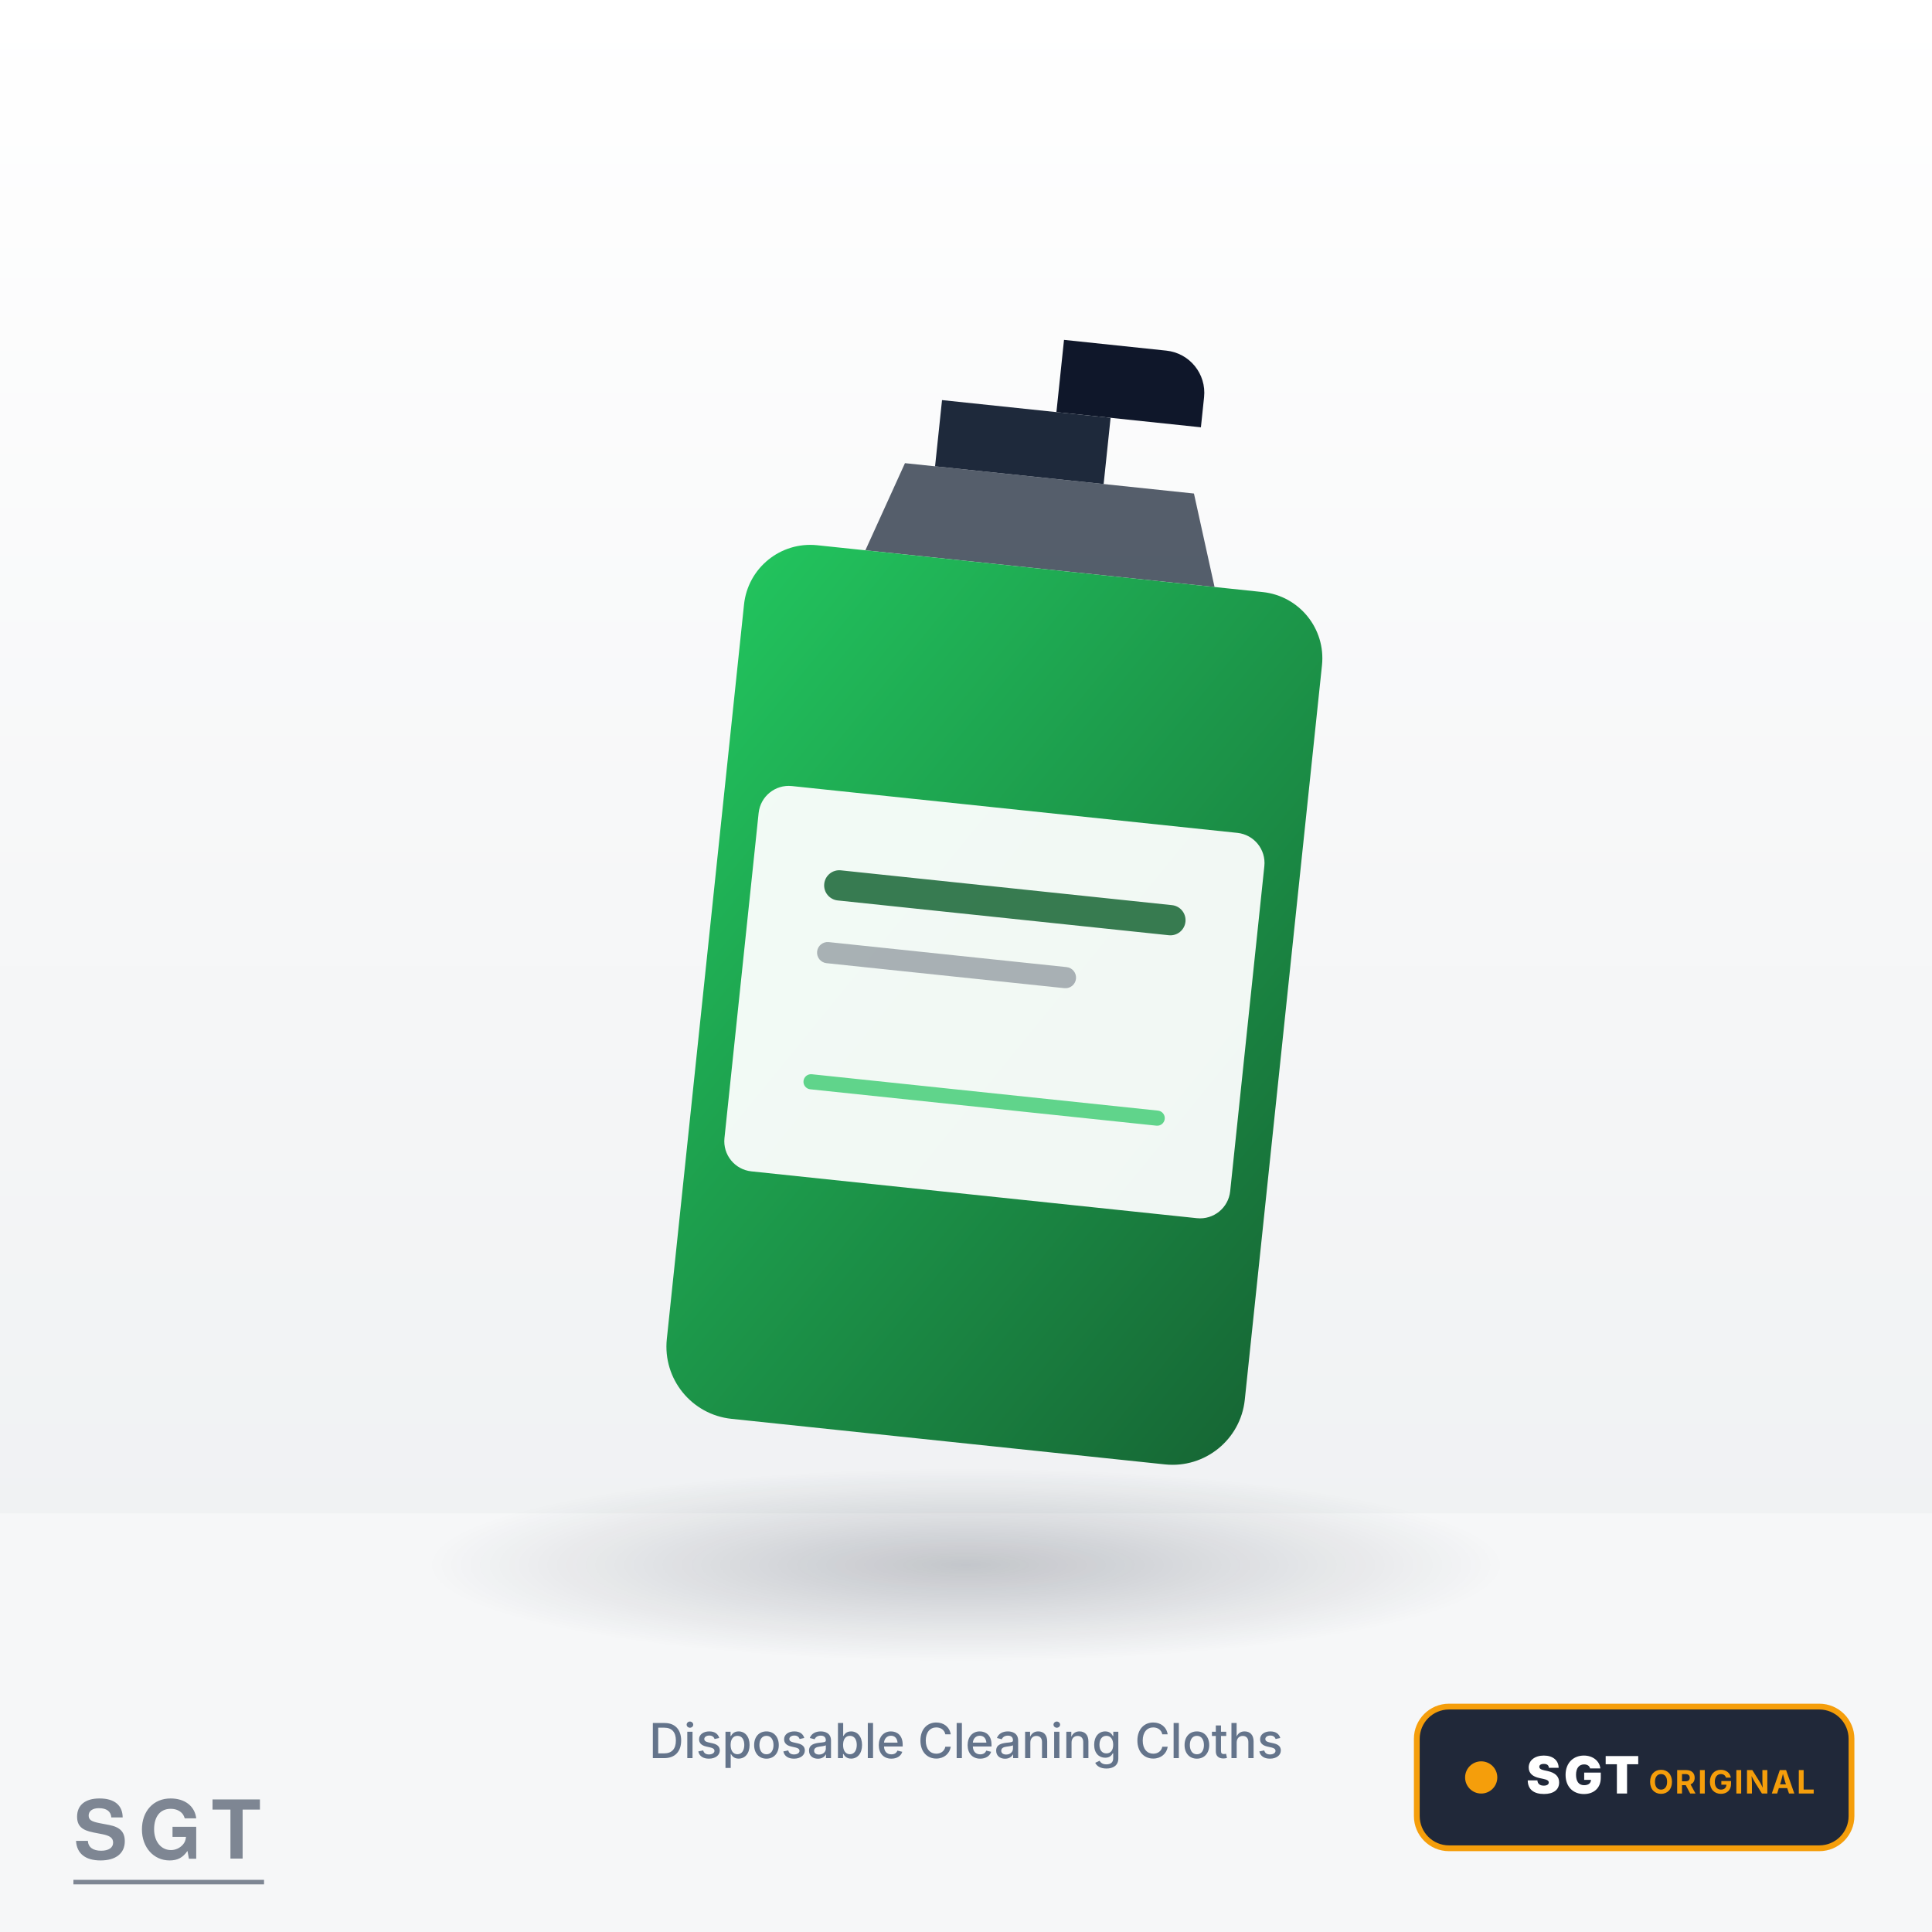
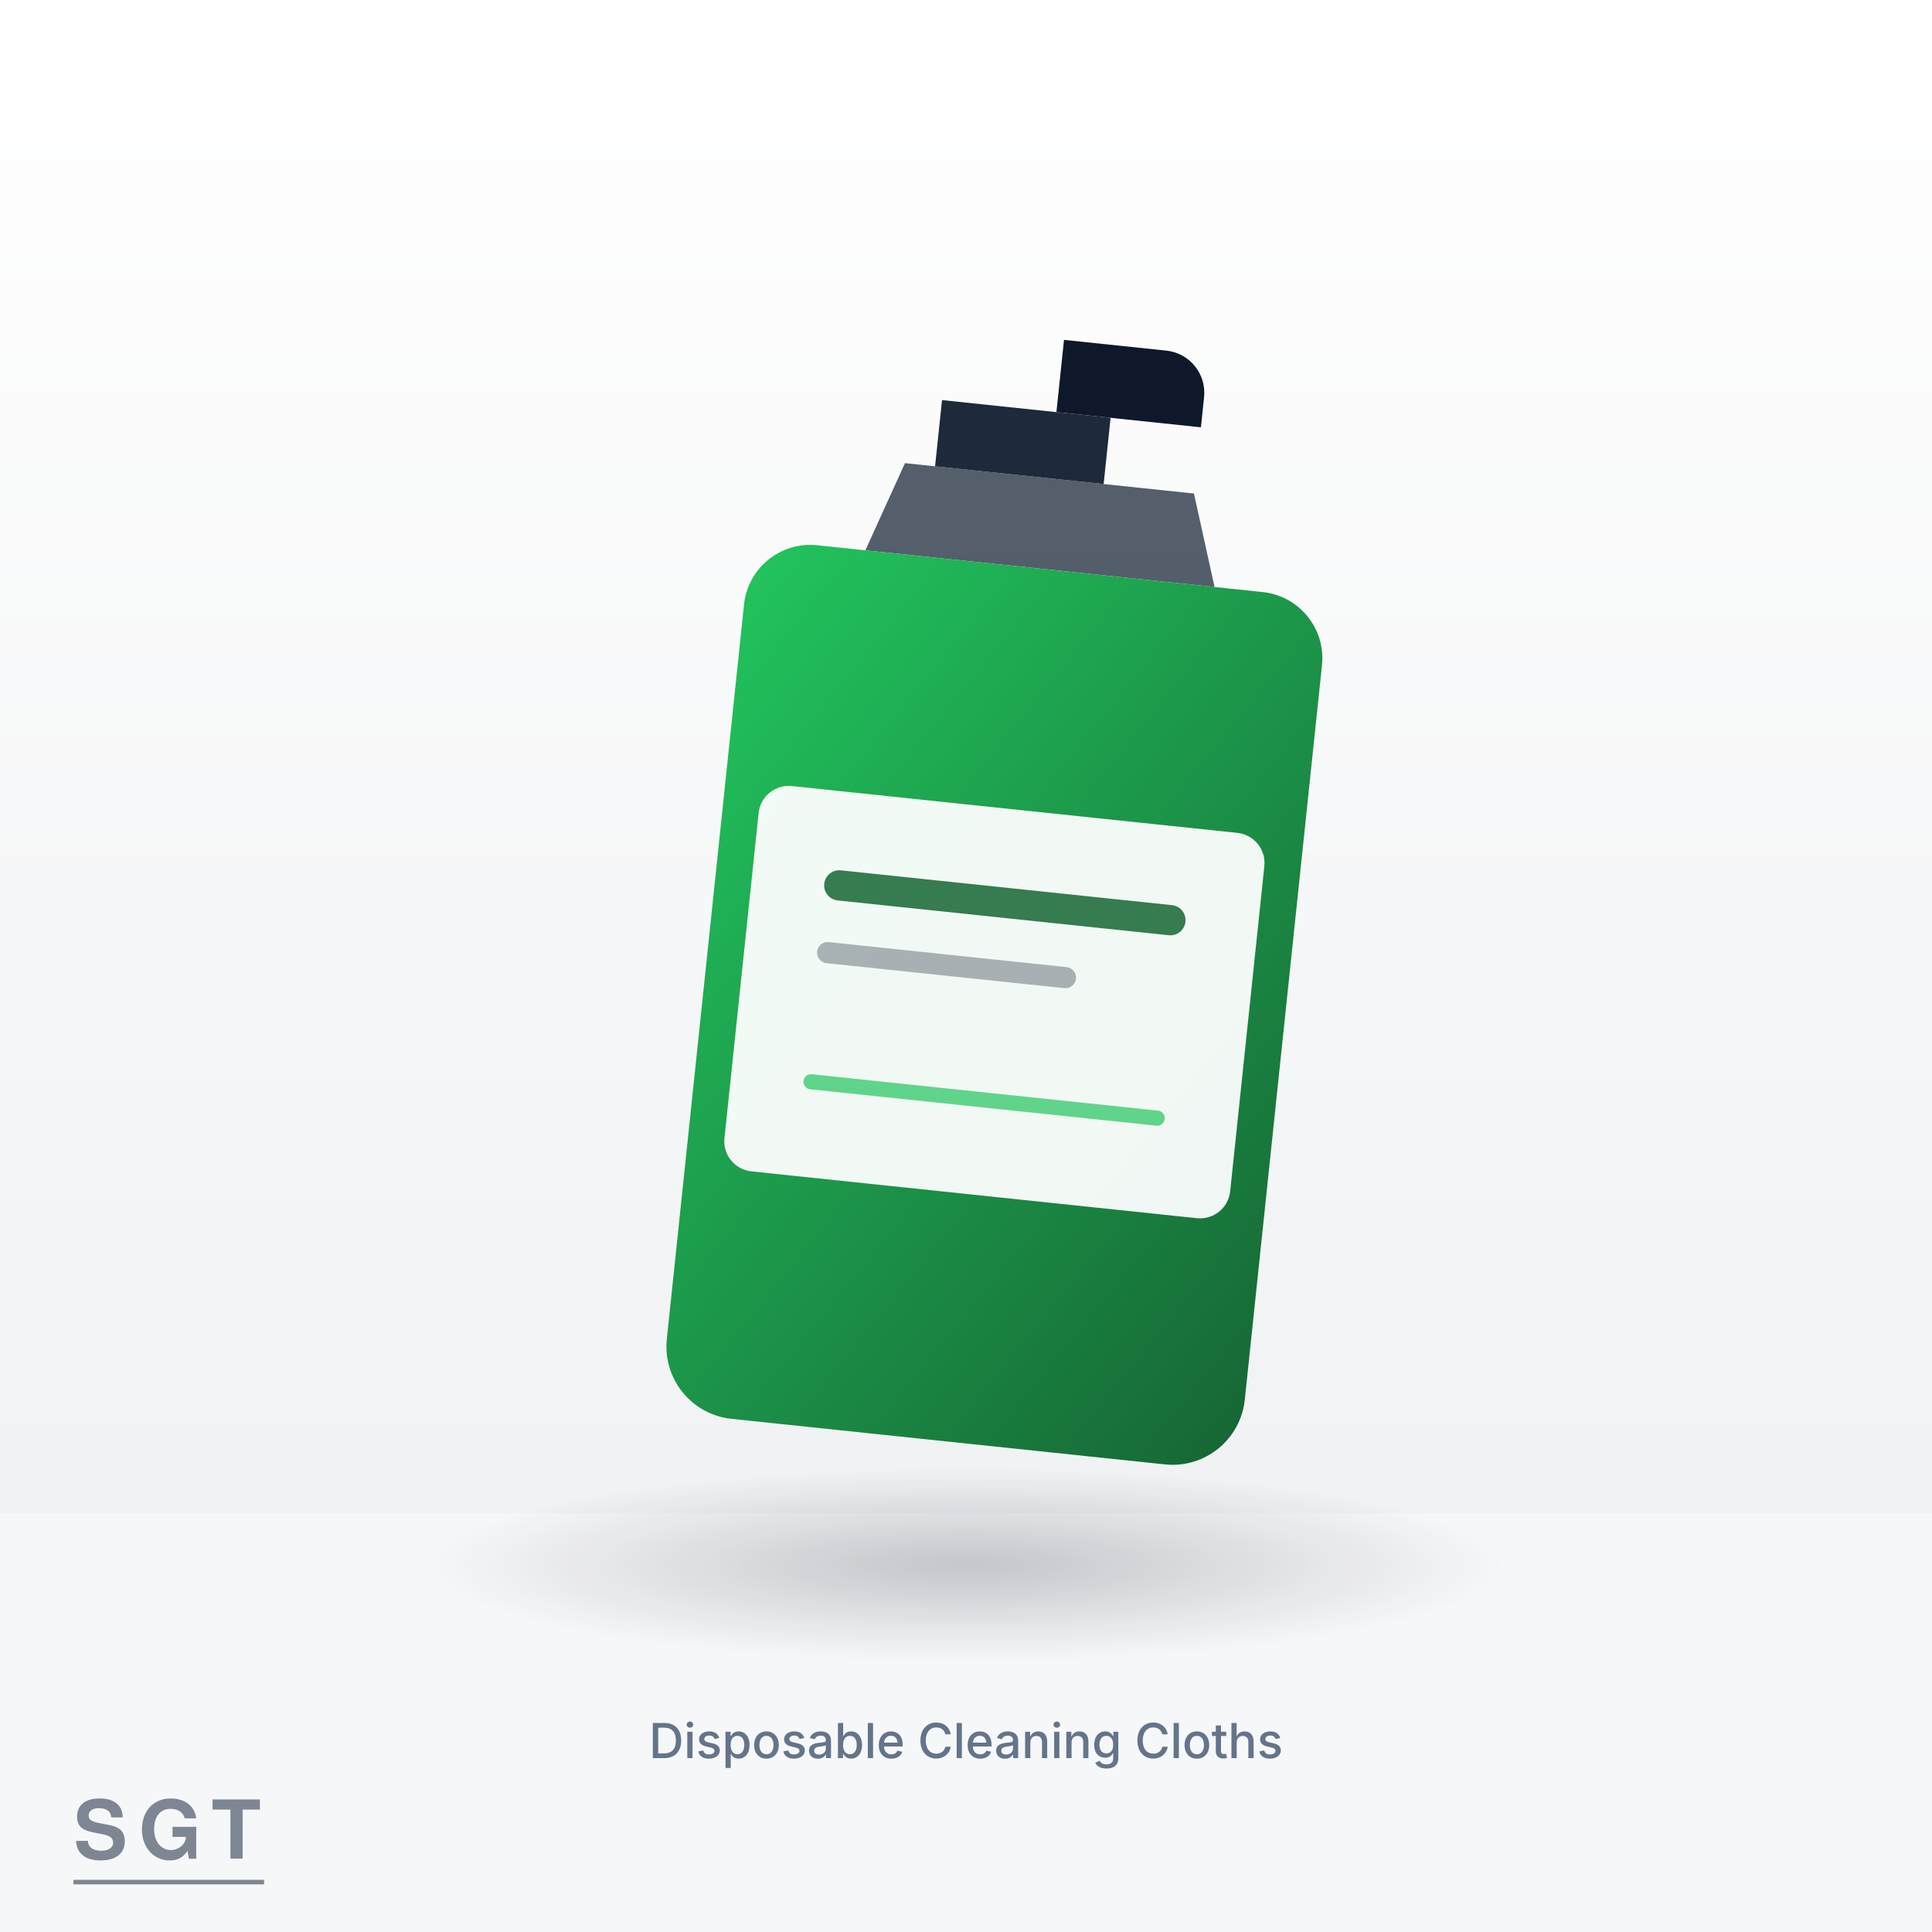
<svg xmlns="http://www.w3.org/2000/svg" viewBox="0 0 600 600" width="600" height="600" role="img" aria-label="Disposable Cleaning Cloths — Cleaning &amp; Hygiene">
  <defs>
    <linearGradient id="bg" x1="0" y1="0" x2="0" y2="1">
      <stop offset="0%" stop-color="#ffffff" />
      <stop offset="100%" stop-color="#eceef0" />
    </linearGradient>
    <linearGradient id="body" x1="0" y1="0" x2="1" y2="1">
      <stop offset="0%" stop-color="#22c55e" />
      <stop offset="100%" stop-color="#166534" />
    </linearGradient>
    <linearGradient id="stroke" x1="0" y1="0" x2="1" y2="1">
      <stop offset="0%" stop-color="#22c55e" />
      <stop offset="100%" stop-color="#166534" />
    </linearGradient>
    <radialGradient id="shadow" cx="50%" cy="50%">
      <stop offset="0%" stop-color="#0f172a" stop-opacity="0.22" />
      <stop offset="100%" stop-color="#0f172a" stop-opacity="0" />
    </radialGradient>
  </defs>
  <rect width="600" height="600" fill="url(#bg)" />
  <rect y="470" width="600" height="130" fill="#f6f7f8" />
  <ellipse cx="300" cy="486" rx="168" ry="30" fill="url(#shadow)" />
  <g transform="translate(310 300) rotate(6) scale(0.94) translate(-300 -300)">
    <path d="M300 92h34a14 14 0 0 1 14 14v10h-48z" fill="#0f172a" />
    <path d="M262 116h56v22h-56z" fill="#1e293b" />
    <path d="M252 138h96l10 30H242z" fill="#1e293b" opacity="0.75" />
    <path d="M226 168h148a22 22 0 0 1 22 22v244a24 24 0 0 1-24 24H228a24 24 0 0 1-24-24V190a22 22 0 0 1 22-22z" fill="url(#body)" />
    <rect x="216" y="248" width="168" height="128" rx="10" fill="#ffffff" opacity="0.94" />
    <rect x="240" y="274" width="120" height="10" rx="5" fill="#166534" opacity="0.85" />
    <rect x="240" y="298" width="86" height="7" rx="3.5" fill="#1e293b" opacity="0.35" />
    <rect x="240" y="342" width="120" height="5" rx="2.5" fill="#22c55e" opacity="0.7" />
  </g>
  <text x="300" y="546" font-family="ui-sans-serif,system-ui,-apple-system,sans-serif" font-size="15" font-weight="500" fill="#64748b" text-anchor="middle">Disposable Cleaning Cloths</text>
  <g id="sgt-mark" opacity="0.62">
    <text x="22.8" y="577.2" fill="#334155" font-family="Helvetica Neue, Helvetica, Arial, sans-serif" font-size="25.2" font-weight="600" letter-spacing="3.53">SGT</text>
    <rect x="22.8" y="583.8" width="59.2" height="1.4" fill="#334155" />
  </g>
-   <g id="sgt-brand-tag" transform="translate(440, 530)">
-     <rect x="0" y="0" width="135" height="44" rx="10" fill="#0f172a" fill-opacity="0.92" stroke="#f59e0b" stroke-width="1.8" />
-     <circle cx="20" cy="22" r="5" fill="#f59e0b" />
-     <text x="34" y="27" font-family="system-ui, -apple-system, sans-serif" font-weight="900" font-size="16" fill="#ffffff" letter-spacing="1">SGT</text>
-     <text x="72" y="27" font-family="system-ui, -apple-system, sans-serif" font-weight="700" font-size="10" fill="#f59e0b" letter-spacing="0.5">ORIGINAL</text>
-   </g>
</svg>
